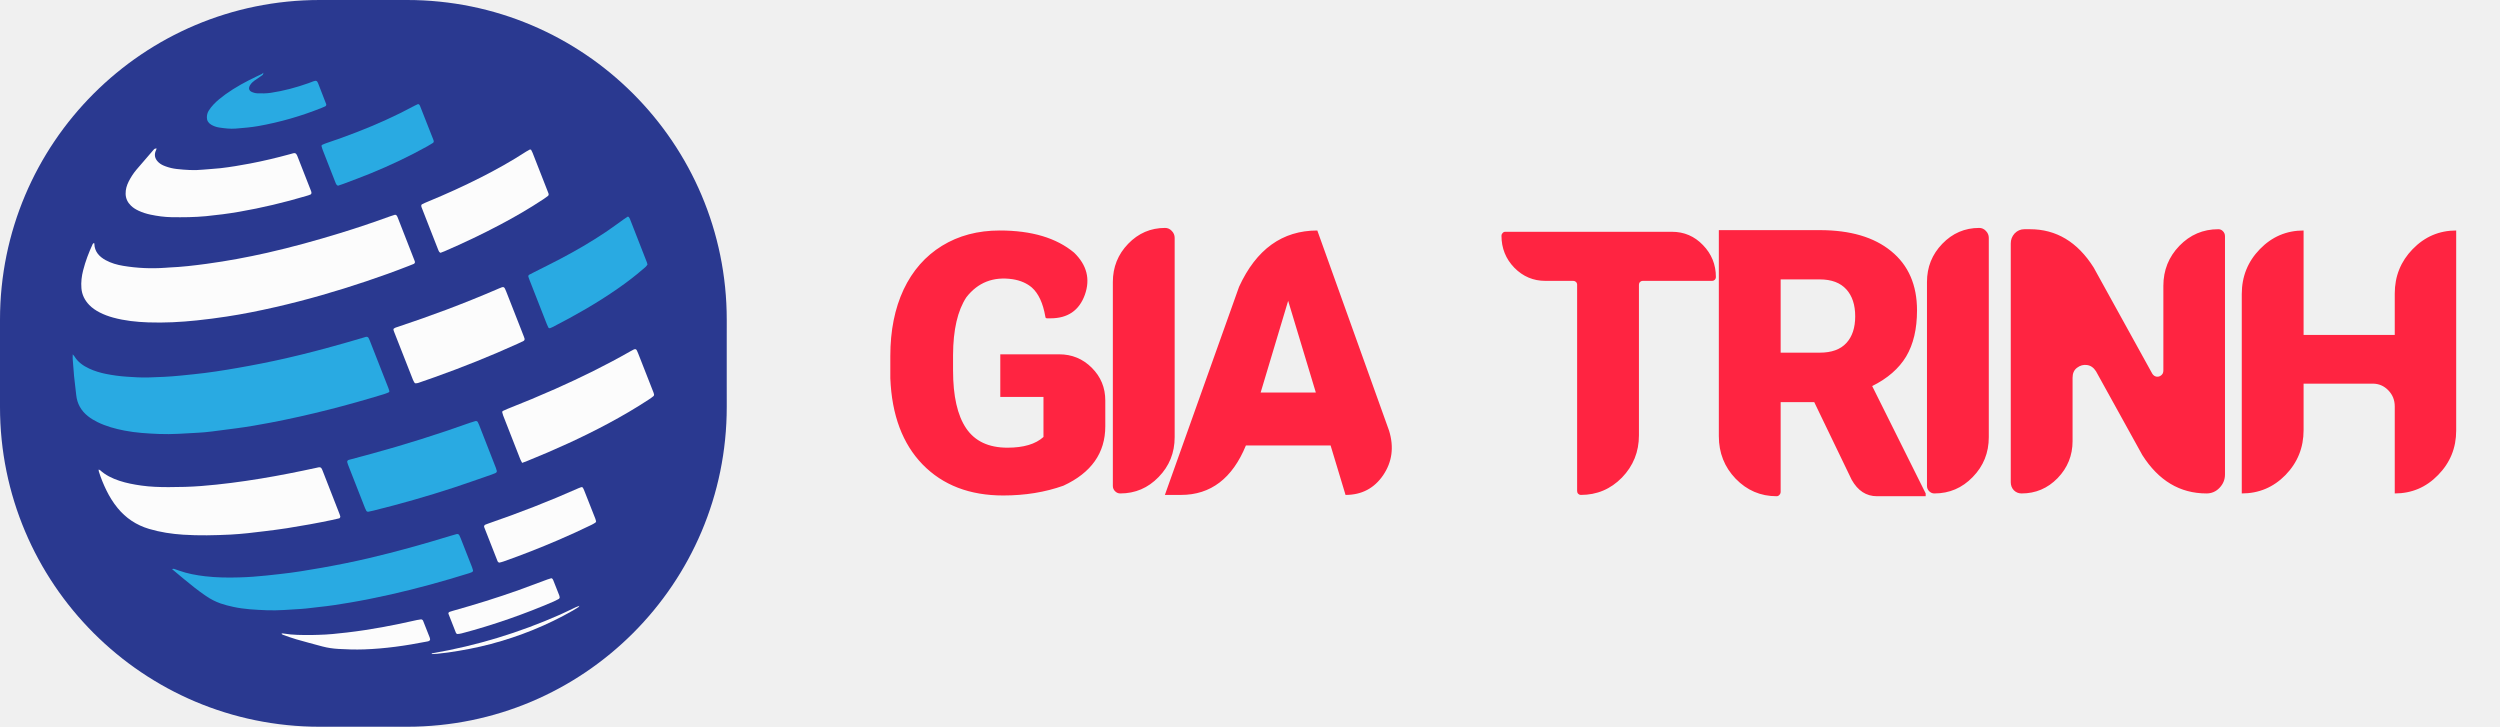
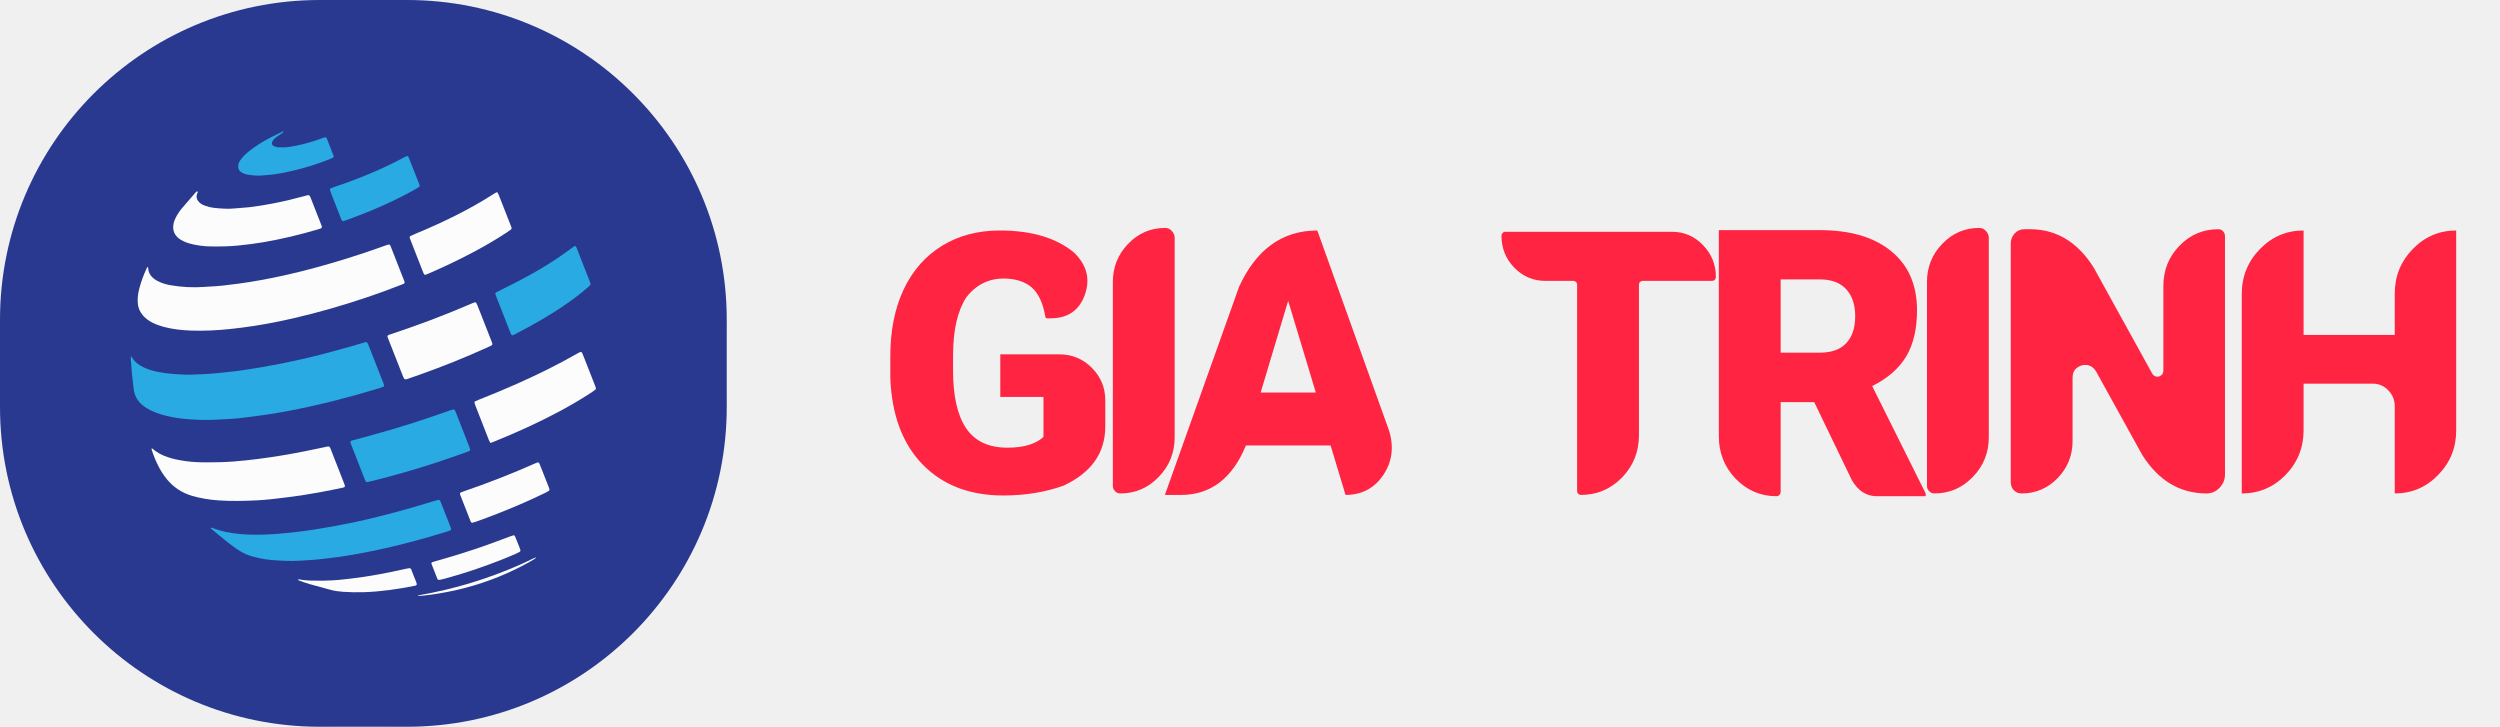
<svg xmlns="http://www.w3.org/2000/svg" width="172" height="50" viewBox="0 0 172 50" fill="none">
  <rect width="50" height="50" rx="24" fill="white" />
  <path d="M28 0H22C9.85 0 0 9.85 0 22V28C0 40.15 9.85 50 22 50H28C40.15 50 50 40.15 50 28V22C50 9.85 40.15 0 28 0Z" fill="#2A3990" />
-   <path d="M6.474 16.714C6.484 16.743 6.491 16.756 6.491 16.77C6.504 17.293 6.805 17.645 7.27 17.899C7.644 18.104 8.055 18.22 8.477 18.29C9.431 18.449 10.392 18.492 11.359 18.424C11.45 18.417 11.542 18.407 11.634 18.404C12.506 18.369 13.371 18.265 14.235 18.148C15.629 17.959 17.008 17.702 18.377 17.393C20.072 17.009 21.742 16.546 23.399 16.038C24.562 15.681 25.713 15.293 26.852 14.879C26.952 14.844 27.054 14.811 27.155 14.781C27.211 14.765 27.276 14.797 27.305 14.85C27.318 14.876 27.336 14.899 27.347 14.926C27.739 15.928 28.13 16.93 28.521 17.933C28.532 17.959 28.538 17.987 28.547 18.014C28.56 18.058 28.521 18.134 28.47 18.155C28.358 18.202 28.245 18.247 28.133 18.29C27.16 18.672 26.176 19.025 25.182 19.358C23.138 20.044 21.064 20.645 18.954 21.127C17.839 21.382 16.719 21.609 15.586 21.78C14.907 21.883 14.225 21.973 13.541 22.044C12.429 22.16 11.315 22.22 10.195 22.18C9.384 22.151 8.578 22.066 7.794 21.852C7.47 21.764 7.157 21.65 6.861 21.498C6.591 21.36 6.344 21.193 6.137 20.979C5.822 20.65 5.636 20.27 5.601 19.827C5.568 19.412 5.616 19.004 5.72 18.6C5.879 17.976 6.107 17.374 6.381 16.785C6.395 16.755 6.44 16.739 6.476 16.712L6.474 16.714Z" fill="#FCFCFC" />
-   <path d="M5 24.375C5.066 24.452 5.1 24.481 5.121 24.517C5.355 24.906 5.716 25.162 6.134 25.357C6.505 25.53 6.898 25.648 7.304 25.728C7.768 25.821 8.236 25.884 8.711 25.916C9.201 25.948 9.689 25.983 10.18 25.97C10.93 25.951 11.68 25.916 12.426 25.841C12.731 25.811 13.034 25.779 13.339 25.747C14.344 25.646 15.339 25.488 16.332 25.316C17.446 25.123 18.553 24.904 19.654 24.654C21.081 24.329 22.492 23.951 23.898 23.55C24.322 23.43 24.743 23.302 25.167 23.179C25.25 23.155 25.323 23.186 25.358 23.255C25.383 23.306 25.412 23.358 25.432 23.411C25.863 24.506 26.292 25.601 26.721 26.697C26.747 26.764 26.77 26.832 26.787 26.901C26.797 26.947 26.766 26.986 26.724 27.004C26.613 27.049 26.5 27.093 26.384 27.128C25.148 27.504 23.904 27.858 22.648 28.176C21.305 28.518 19.952 28.823 18.588 29.082C17.824 29.227 17.057 29.363 16.283 29.464C15.707 29.538 15.133 29.617 14.556 29.688C14.252 29.725 13.947 29.756 13.641 29.771C12.739 29.817 11.838 29.897 10.933 29.857C10.138 29.823 9.343 29.778 8.561 29.624C7.914 29.498 7.286 29.327 6.699 29.036C6.469 28.921 6.25 28.792 6.051 28.633C5.575 28.254 5.31 27.774 5.246 27.195C5.198 26.757 5.145 26.318 5.096 25.88C5.086 25.795 5.083 25.709 5.076 25.625C5.052 25.327 5.025 25.03 5.004 24.731C4.996 24.632 5.004 24.532 5.004 24.375H5Z" fill="#29AAE2" />
-   <path d="M6.782 32.306C6.824 32.322 6.859 32.325 6.878 32.342C7.256 32.69 7.715 32.911 8.209 33.076C8.701 33.24 9.211 33.334 9.725 33.407C10.348 33.496 10.976 33.514 11.603 33.514C12.353 33.514 13.102 33.496 13.852 33.437C15.226 33.329 16.587 33.149 17.944 32.926C19.24 32.713 20.526 32.455 21.808 32.177C21.867 32.163 21.928 32.145 21.988 32.147C22.029 32.148 22.083 32.17 22.104 32.2C22.146 32.258 22.174 32.327 22.199 32.393C22.585 33.382 22.972 34.37 23.357 35.359C23.377 35.413 23.394 35.467 23.41 35.522C23.424 35.572 23.383 35.651 23.335 35.662C23.172 35.701 23.009 35.739 22.846 35.774C21.816 35.992 20.78 36.176 19.739 36.341C19.227 36.422 18.71 36.483 18.195 36.548C17.816 36.596 17.437 36.644 17.056 36.682C16.66 36.721 16.265 36.759 15.867 36.779C14.782 36.832 13.693 36.858 12.607 36.787C11.813 36.735 11.028 36.617 10.265 36.391C9.373 36.127 8.659 35.642 8.095 34.956C7.786 34.58 7.536 34.174 7.326 33.746C7.116 33.319 6.937 32.881 6.798 32.429C6.787 32.392 6.791 32.352 6.786 32.306H6.782Z" fill="#FCFCFC" />
-   <path d="M11.823 39.159C11.88 39.131 11.94 39.125 12 39.145C12.101 39.178 12.2 39.216 12.3 39.252C12.889 39.465 13.503 39.576 14.128 39.649C14.906 39.739 15.687 39.748 16.468 39.725C17.096 39.708 17.722 39.662 18.346 39.595C18.635 39.564 18.923 39.53 19.212 39.5C20.201 39.395 21.181 39.233 22.158 39.059C23.24 38.866 24.317 38.651 25.385 38.4C27.27 37.956 29.132 37.438 30.978 36.87C31.123 36.825 31.269 36.784 31.416 36.745C31.495 36.724 31.57 36.762 31.603 36.831C31.634 36.895 31.665 36.961 31.692 37.027C31.954 37.695 32.217 38.362 32.479 39.031C32.505 39.098 32.523 39.167 32.542 39.236C32.557 39.288 32.518 39.345 32.457 39.369C32.401 39.391 32.346 39.416 32.287 39.434C30.501 39.991 28.698 40.49 26.867 40.903C25.93 41.113 24.988 41.304 24.039 41.464C23.347 41.581 22.652 41.692 21.951 41.762C21.541 41.803 21.132 41.869 20.72 41.894C19.926 41.94 19.131 42.018 18.334 41.984C17.57 41.952 16.804 41.918 16.054 41.754C15.755 41.69 15.461 41.616 15.173 41.516C14.812 41.389 14.482 41.216 14.17 41.004C13.639 40.641 13.14 40.242 12.649 39.834C12.375 39.606 12.103 39.377 11.829 39.148L11.822 39.159H11.823Z" fill="#29AAE2" />
-   <path d="M10.781 10.211C10.75 10.291 10.712 10.37 10.688 10.451C10.6 10.741 10.7 10.981 10.925 11.185C11.06 11.307 11.224 11.384 11.396 11.446C11.638 11.535 11.892 11.596 12.15 11.625C12.759 11.693 13.367 11.736 13.981 11.671C14.376 11.63 14.773 11.618 15.169 11.572C15.853 11.492 16.529 11.379 17.203 11.251C18.117 11.077 19.019 10.861 19.915 10.617C20.002 10.592 20.09 10.567 20.178 10.544C20.303 10.513 20.37 10.549 20.427 10.67C20.439 10.696 20.452 10.722 20.463 10.748C20.771 11.535 21.081 12.322 21.388 13.11C21.408 13.164 21.43 13.221 21.43 13.275C21.43 13.311 21.402 13.366 21.37 13.38C21.274 13.423 21.171 13.453 21.069 13.483C19.553 13.933 18.014 14.3 16.449 14.571C15.698 14.701 14.941 14.797 14.18 14.872C13.386 14.948 12.593 14.954 11.797 14.942C11.306 14.934 10.823 14.866 10.345 14.765C10.06 14.704 9.785 14.616 9.526 14.494C9.334 14.403 9.155 14.293 9.007 14.147C8.778 13.922 8.652 13.658 8.643 13.342C8.635 13.035 8.719 12.752 8.858 12.478C9.002 12.195 9.176 11.927 9.383 11.679C9.77 11.22 10.165 10.767 10.558 10.314C10.587 10.281 10.619 10.246 10.659 10.229C10.696 10.213 10.745 10.222 10.789 10.221L10.784 10.212L10.781 10.211Z" fill="#FCFCFC" />
-   <path d="M35.922 31.844C35.868 31.737 35.822 31.663 35.791 31.585C35.398 30.584 35.005 29.582 34.615 28.58C34.589 28.513 34.573 28.444 34.556 28.375C34.546 28.328 34.568 28.287 34.61 28.267C34.718 28.214 34.829 28.165 34.94 28.121C36.039 27.689 37.129 27.235 38.205 26.757C39.974 25.971 41.704 25.121 43.375 24.167C43.756 23.95 43.764 23.951 43.91 24.326C44.245 25.181 44.581 26.035 44.916 26.89C44.947 26.97 44.981 27.05 44.999 27.133C45.006 27.169 44.991 27.226 44.964 27.249C44.862 27.334 44.753 27.413 44.64 27.486C43.74 28.078 42.806 28.622 41.851 29.134C40.046 30.1 38.176 30.946 36.266 31.718C36.169 31.757 36.069 31.791 35.923 31.846L35.922 31.844Z" fill="#FCFCFC" />
-   <path d="M25.314 35.212C25.268 35.191 25.228 35.185 25.216 35.165C25.178 35.104 25.146 35.039 25.12 34.972C24.727 33.971 24.333 32.969 23.942 31.967C23.922 31.914 23.907 31.858 23.892 31.803C23.871 31.731 23.915 31.662 23.996 31.64C24.525 31.497 25.054 31.355 25.584 31.212C27.861 30.591 30.106 29.881 32.321 29.091C32.449 29.046 32.58 29.008 32.711 28.969C32.761 28.953 32.849 28.99 32.869 29.031C32.9 29.096 32.934 29.161 32.959 29.227C33.346 30.216 33.733 31.205 34.118 32.195C34.144 32.262 34.162 32.331 34.18 32.399C34.194 32.447 34.154 32.517 34.101 32.539C34.018 32.575 33.936 32.612 33.849 32.642C32.974 32.944 32.103 33.256 31.223 33.545C29.404 34.142 27.561 34.667 25.698 35.129C25.566 35.161 25.431 35.187 25.314 35.212Z" fill="#29AAE2" />
-   <path d="M27.067 22.635C27.165 22.539 27.286 22.516 27.4 22.478C28.508 22.108 29.609 21.721 30.701 21.311C31.863 20.874 33.014 20.41 34.153 19.921C34.208 19.898 34.263 19.872 34.318 19.849C34.67 19.699 34.683 19.688 34.828 20.059C35.156 20.901 35.488 21.741 35.818 22.582C35.897 22.782 35.975 22.982 36.052 23.183C36.067 23.223 36.079 23.264 36.091 23.304C36.105 23.351 36.073 23.431 36.028 23.453C35.892 23.519 35.757 23.585 35.62 23.647C33.749 24.497 31.84 25.26 29.897 25.953C29.526 26.085 29.153 26.215 28.781 26.343C28.724 26.362 28.662 26.369 28.602 26.373C28.576 26.374 28.535 26.359 28.524 26.34C28.478 26.267 28.436 26.192 28.405 26.113C28.13 25.42 27.859 24.725 27.587 24.032C27.441 23.659 27.289 23.286 27.147 22.912C27.112 22.82 27.066 22.728 27.069 22.633L27.067 22.635Z" fill="#FCFCFC" />
-   <path d="M44.546 18.195C44.47 18.343 44.343 18.426 44.231 18.523C43.683 18.999 43.101 19.439 42.501 19.857C41.078 20.849 39.564 21.709 38.009 22.508C37.956 22.536 37.899 22.556 37.842 22.578C37.808 22.593 37.742 22.567 37.726 22.533C37.69 22.455 37.652 22.377 37.62 22.297C37.222 21.283 36.824 20.269 36.427 19.253C36.4 19.186 36.377 19.118 36.355 19.05C36.335 18.994 36.357 18.93 36.409 18.902C36.515 18.845 36.622 18.791 36.73 18.736C37.335 18.43 37.943 18.13 38.542 17.815C39.622 17.248 40.673 16.638 41.678 15.963C42.099 15.68 42.506 15.376 42.92 15.083C43.005 15.023 43.09 14.963 43.179 14.908C43.195 14.899 43.243 14.913 43.256 14.929C43.292 14.975 43.325 15.024 43.345 15.078C43.732 16.065 44.118 17.054 44.503 18.043C44.523 18.095 44.534 18.151 44.547 18.193L44.546 18.195Z" fill="#29AAE2" />
-   <path d="M30.306 17.394C30.215 17.347 30.186 17.282 30.16 17.215C29.962 16.707 29.762 16.2 29.563 15.692C29.385 15.238 29.207 14.783 29.031 14.329C29.011 14.275 28.984 14.222 28.981 14.166C28.978 14.129 29.001 14.072 29.031 14.057C29.164 13.988 29.303 13.927 29.443 13.87C30.675 13.362 31.884 12.814 33.067 12.215C34.144 11.67 35.192 11.084 36.198 10.431C36.272 10.382 36.351 10.337 36.432 10.296C36.455 10.285 36.49 10.293 36.532 10.293C36.568 10.366 36.614 10.441 36.645 10.52C37.002 11.428 37.357 12.337 37.712 13.245C37.723 13.272 37.733 13.299 37.741 13.325C37.756 13.384 37.747 13.444 37.697 13.482C37.592 13.563 37.481 13.641 37.37 13.716C36.422 14.344 35.435 14.915 34.423 15.451C33.173 16.114 31.892 16.721 30.586 17.286C30.491 17.327 30.392 17.361 30.308 17.393L30.306 17.394Z" fill="#FCFCFC" />
-   <path d="M23.254 12.777C23.158 12.738 23.125 12.674 23.099 12.608C23.014 12.395 22.931 12.181 22.848 11.968C22.635 11.421 22.419 10.874 22.206 10.327C22.17 10.235 22.143 10.139 22.119 10.042C22.114 10.021 22.136 9.98 22.156 9.97C22.251 9.926 22.347 9.883 22.446 9.85C23.151 9.614 23.849 9.363 24.54 9.094C25.896 8.568 27.218 7.978 28.488 7.291C28.567 7.248 28.65 7.21 28.731 7.173C28.771 7.154 28.828 7.173 28.85 7.206C28.864 7.231 28.886 7.253 28.895 7.28C29.205 8.067 29.515 8.852 29.824 9.639C29.829 9.653 29.831 9.667 29.835 9.681C29.852 9.739 29.835 9.803 29.785 9.834C29.657 9.914 29.532 9.993 29.401 10.065C28.14 10.766 26.832 11.385 25.487 11.934C24.871 12.186 24.245 12.415 23.623 12.651C23.497 12.699 23.367 12.739 23.253 12.777H23.254Z" fill="#29AAE2" />
-   <path d="M41.012 35.873C40.992 35.908 40.986 35.942 40.965 35.956C40.877 36.011 40.787 36.066 40.692 36.112C39.932 36.48 39.164 36.832 38.385 37.166C37.161 37.691 35.922 38.178 34.662 38.623C34.562 38.659 34.459 38.685 34.356 38.709C34.334 38.713 34.301 38.69 34.279 38.672C34.258 38.653 34.238 38.629 34.229 38.603C33.924 37.828 33.62 37.053 33.317 36.279C33.312 36.265 33.311 36.251 33.306 36.238C33.293 36.194 33.335 36.118 33.387 36.098C33.457 36.07 33.528 36.042 33.599 36.018C35.711 35.291 37.785 34.485 39.816 33.582C39.872 33.558 39.929 33.538 39.986 33.518C40.023 33.504 40.089 33.527 40.106 33.559C40.132 33.61 40.16 33.66 40.181 33.714C40.44 34.367 40.698 35.021 40.955 35.676C40.982 35.742 40.995 35.813 41.012 35.873Z" fill="#FCFCFC" />
-   <path d="M18.116 5.001C18.115 5.074 18.102 5.138 18.03 5.186C17.856 5.301 17.683 5.418 17.514 5.54C17.393 5.626 17.286 5.73 17.208 5.854C17.178 5.902 17.157 5.956 17.141 6.011C17.108 6.12 17.172 6.251 17.277 6.303C17.414 6.371 17.558 6.416 17.714 6.421C18.02 6.432 18.324 6.431 18.628 6.386C19.522 6.253 20.386 6.019 21.23 5.719C21.344 5.679 21.455 5.631 21.569 5.591C21.744 5.529 21.818 5.556 21.884 5.725C22.073 6.204 22.257 6.685 22.443 7.166C22.461 7.214 22.427 7.293 22.383 7.313C22.3 7.351 22.218 7.388 22.134 7.421C20.727 7.985 19.272 8.406 17.765 8.674C17.253 8.764 16.735 8.804 16.218 8.847C15.834 8.878 15.455 8.83 15.077 8.773C14.88 8.743 14.693 8.676 14.525 8.575C14.332 8.458 14.23 8.294 14.233 8.075C14.236 7.916 14.267 7.766 14.352 7.626C14.451 7.465 14.568 7.316 14.7 7.178C14.945 6.922 15.222 6.7 15.512 6.49C16.192 6.001 16.932 5.603 17.695 5.24C17.804 5.188 17.916 5.142 18.021 5.087C18.059 5.068 18.084 5.029 18.116 5V5.001Z" fill="#29AAE2" />
-   <path d="M38.507 41.114C38.485 41.154 38.478 41.19 38.456 41.201C38.338 41.265 38.219 41.328 38.095 41.383C37.097 41.814 36.082 42.208 35.053 42.567C33.965 42.946 32.864 43.287 31.746 43.58C31.659 43.602 31.568 43.612 31.478 43.621C31.453 43.623 31.424 43.6 31.4 43.584C31.388 43.578 31.377 43.564 31.373 43.552C31.2 43.113 31.027 42.673 30.855 42.232C30.835 42.179 30.87 42.117 30.931 42.096C31.002 42.072 31.074 42.047 31.147 42.027C32.683 41.595 34.205 41.128 35.703 40.592C36.358 40.356 37.008 40.109 37.661 39.867C37.746 39.836 37.831 39.807 37.92 39.785C37.943 39.779 37.983 39.796 37.999 39.815C38.028 39.846 38.051 39.885 38.066 39.924C38.205 40.269 38.343 40.616 38.477 40.963C38.497 41.015 38.5 41.072 38.508 41.114H38.507Z" fill="#FCFCFC" />
-   <path d="M19.363 43.609C19.42 43.562 19.48 43.581 19.533 43.59C20.153 43.696 20.78 43.689 21.407 43.69C21.575 43.69 21.743 43.68 21.911 43.677C22.57 43.663 23.221 43.592 23.874 43.516C25.498 43.327 27.098 43.02 28.686 42.658C28.775 42.638 28.866 42.627 28.957 42.614C29.01 42.606 29.08 42.648 29.103 42.696C29.109 42.709 29.115 42.722 29.119 42.735C29.267 43.108 29.416 43.481 29.561 43.854C29.577 43.893 29.58 43.937 29.59 43.979C29.601 44.025 29.55 44.093 29.495 44.108C29.466 44.116 29.436 44.125 29.407 44.132C28.674 44.273 27.94 44.404 27.197 44.498C26.485 44.59 25.771 44.653 25.052 44.678C24.454 44.698 23.859 44.683 23.264 44.645C22.898 44.622 22.535 44.571 22.181 44.476C21.58 44.315 20.976 44.155 20.379 43.983C20.073 43.895 19.775 43.783 19.475 43.678C19.434 43.663 19.402 43.633 19.362 43.608L19.363 43.609Z" fill="#FCFCFC" />
-   <path d="M39.865 41.667C39.844 41.702 39.831 41.747 39.798 41.77C39.675 41.852 39.546 41.931 39.416 42.005C37.647 43.017 35.759 43.78 33.762 44.309C32.804 44.562 31.831 44.747 30.848 44.889C30.592 44.926 30.332 44.954 30.075 44.981C29.953 44.993 29.831 44.993 29.7 45C29.7 44.939 29.746 44.946 29.776 44.941C32.815 44.416 35.727 43.526 38.518 42.293C38.877 42.135 39.226 41.956 39.581 41.791C39.676 41.746 39.776 41.714 39.876 41.677L39.865 41.668V41.667Z" fill="#FCFCFC" />
+   <path d="M10.18 18.371C10.187 18.395 10.193 18.405 10.193 18.416C10.203 18.834 10.444 19.116 10.816 19.319C11.115 19.483 11.444 19.576 11.781 19.632C12.545 19.759 13.313 19.794 14.087 19.739C14.16 19.734 14.234 19.726 14.307 19.723C15.005 19.696 15.697 19.612 16.388 19.518C17.503 19.367 18.606 19.161 19.701 18.914C21.058 18.608 22.394 18.237 23.719 17.83C24.649 17.545 25.57 17.234 26.482 16.904C26.562 16.875 26.643 16.849 26.724 16.825C26.769 16.812 26.821 16.838 26.844 16.88C26.854 16.901 26.869 16.92 26.877 16.941C27.191 17.743 27.504 18.544 27.817 19.346C27.826 19.367 27.831 19.39 27.837 19.411C27.848 19.447 27.817 19.507 27.776 19.524C27.687 19.562 27.596 19.598 27.506 19.632C26.728 19.937 25.941 20.22 25.146 20.487C23.51 21.035 21.852 21.516 20.163 21.902C19.271 22.106 18.375 22.287 17.469 22.424C16.925 22.506 16.38 22.579 15.833 22.636C14.943 22.728 14.052 22.776 13.156 22.744C12.507 22.721 11.862 22.653 11.235 22.481C10.976 22.411 10.726 22.32 10.489 22.199C10.273 22.088 10.075 21.954 9.91 21.783C9.657 21.52 9.508 21.216 9.481 20.862C9.455 20.529 9.493 20.203 9.576 19.88C9.703 19.381 9.886 18.899 10.105 18.428C10.116 18.404 10.152 18.391 10.18 18.37L10.18 18.371Z" fill="#FCFCFC" />
+   <path d="M9 24.5C9.053 24.562 9.08 24.585 9.097 24.613C9.284 24.925 9.573 25.13 9.907 25.286C10.204 25.424 10.518 25.519 10.843 25.583C11.214 25.657 11.589 25.708 11.969 25.733C12.361 25.759 12.751 25.786 13.144 25.776C13.744 25.761 14.344 25.733 14.941 25.673C15.184 25.649 15.427 25.623 15.671 25.598C16.476 25.517 17.271 25.39 18.066 25.253C18.957 25.099 19.843 24.923 20.723 24.723C21.865 24.464 22.994 24.16 24.118 23.84C24.458 23.744 24.795 23.642 25.134 23.543C25.2 23.524 25.258 23.549 25.286 23.604C25.306 23.645 25.329 23.686 25.346 23.729C25.69 24.605 26.034 25.481 26.377 26.358C26.398 26.411 26.416 26.466 26.429 26.521C26.438 26.558 26.413 26.589 26.38 26.603C26.29 26.64 26.2 26.674 26.107 26.703C25.118 27.003 24.123 27.286 23.119 27.541C22.044 27.815 20.962 28.058 19.871 28.266C19.259 28.382 18.646 28.491 18.027 28.571C17.566 28.631 17.106 28.694 16.644 28.75C16.402 28.78 16.158 28.805 15.913 28.817C15.191 28.854 14.47 28.918 13.747 28.886C13.11 28.858 12.475 28.823 11.849 28.699C11.332 28.599 10.829 28.461 10.359 28.229C10.175 28.137 10 28.033 9.841 27.907C9.46 27.604 9.248 27.219 9.197 26.756C9.158 26.406 9.116 26.055 9.077 25.704C9.069 25.636 9.066 25.568 9.06 25.5C9.041 25.262 9.02 25.024 9.003 24.785C8.997 24.705 9.003 24.626 9.003 24.5H9Z" fill="#29AAE2" />
+   <path d="M10.426 30.845C10.459 30.857 10.487 30.86 10.503 30.873C10.805 31.152 11.172 31.329 11.567 31.461C11.961 31.592 12.369 31.667 12.78 31.726C13.278 31.797 13.78 31.811 14.283 31.811C14.883 31.811 15.481 31.797 16.081 31.75C17.18 31.663 18.27 31.519 19.355 31.341C20.392 31.17 21.421 30.964 22.446 30.741C22.493 30.731 22.542 30.716 22.59 30.717C22.623 30.718 22.666 30.736 22.683 30.76C22.717 30.806 22.739 30.862 22.759 30.914C23.068 31.705 23.377 32.496 23.686 33.287C23.702 33.33 23.715 33.374 23.728 33.417C23.739 33.458 23.707 33.521 23.668 33.53C23.538 33.561 23.407 33.591 23.277 33.619C22.453 33.794 21.624 33.941 20.791 34.073C20.382 34.138 19.968 34.186 19.556 34.239C19.253 34.277 18.95 34.316 18.645 34.346C18.328 34.377 18.012 34.407 17.694 34.423C16.825 34.465 15.955 34.487 15.086 34.43C14.45 34.388 13.823 34.293 13.212 34.113C12.498 33.902 11.927 33.514 11.476 32.965C11.229 32.664 11.029 32.339 10.861 31.997C10.693 31.655 10.55 31.305 10.438 30.943C10.43 30.913 10.432 30.881 10.429 30.845H10.426Z" fill="#FCFCFC" />
+   <path d="M14.459 36.327C14.504 36.305 14.552 36.3 14.6 36.316C14.681 36.343 14.76 36.373 14.84 36.401C15.311 36.572 15.803 36.661 16.303 36.719C16.925 36.791 17.55 36.798 18.175 36.78C18.677 36.766 19.178 36.73 19.677 36.676C19.908 36.651 20.139 36.624 20.37 36.6C21.161 36.516 21.945 36.386 22.726 36.247C23.592 36.093 24.454 35.921 25.308 35.72C26.816 35.365 28.306 34.951 29.782 34.496C29.898 34.46 30.016 34.427 30.133 34.396C30.196 34.379 30.257 34.409 30.282 34.465C30.307 34.516 30.332 34.569 30.354 34.621C30.564 35.156 30.774 35.69 30.983 36.225C31.004 36.278 31.019 36.334 31.034 36.389C31.046 36.43 31.015 36.476 30.966 36.495C30.921 36.513 30.877 36.532 30.83 36.547C29.401 36.993 27.959 37.392 26.494 37.722C25.744 37.891 24.991 38.043 24.231 38.172C23.678 38.265 23.122 38.353 22.561 38.41C22.233 38.443 21.906 38.495 21.576 38.515C20.941 38.552 20.305 38.615 19.667 38.587C19.056 38.561 18.443 38.535 17.843 38.403C17.605 38.352 17.369 38.293 17.139 38.213C16.85 38.111 16.586 37.973 16.337 37.803C15.911 37.513 15.512 37.193 15.119 36.867C14.9 36.685 14.683 36.501 14.464 36.319L14.458 36.327H14.459Z" fill="#29AAE2" />
+   <path d="M13.625 13.169C13.6 13.233 13.569 13.296 13.55 13.361C13.48 13.592 13.56 13.785 13.74 13.948C13.848 14.046 13.979 14.107 14.117 14.157C14.31 14.228 14.514 14.277 14.72 14.3C15.207 14.354 15.694 14.389 16.185 14.337C16.501 14.304 16.819 14.294 17.135 14.258C17.682 14.194 18.223 14.104 18.762 14.001C19.494 13.862 20.215 13.689 20.932 13.493C21.002 13.474 21.072 13.453 21.143 13.436C21.243 13.411 21.296 13.439 21.341 13.536C21.351 13.557 21.362 13.577 21.37 13.599C21.617 14.228 21.865 14.858 22.11 15.488C22.127 15.531 22.144 15.577 22.144 15.62C22.144 15.649 22.122 15.693 22.096 15.704C22.019 15.738 21.937 15.762 21.855 15.786C20.643 16.146 19.411 16.44 18.16 16.657C17.559 16.761 16.953 16.838 16.344 16.897C15.709 16.959 15.074 16.963 14.438 16.953C14.044 16.947 13.659 16.893 13.276 16.812C13.048 16.764 12.828 16.693 12.621 16.595C12.467 16.523 12.324 16.434 12.205 16.318C12.022 16.137 11.921 15.926 11.915 15.674C11.908 15.428 11.975 15.201 12.086 14.983C12.201 14.756 12.341 14.541 12.507 14.343C12.816 13.976 13.132 13.614 13.447 13.251C13.47 13.225 13.495 13.197 13.527 13.183C13.557 13.171 13.596 13.178 13.631 13.177L13.627 13.17L13.625 13.169Z" fill="#FCFCFC" />
+   <path d="M33.737 30.475C33.694 30.389 33.657 30.33 33.632 30.268C33.318 29.467 33.004 28.666 32.692 27.864C32.671 27.81 32.658 27.755 32.645 27.7C32.636 27.662 32.654 27.629 32.688 27.613C32.774 27.571 32.863 27.532 32.952 27.497C33.831 27.151 34.703 26.788 35.564 26.406C36.978 25.777 38.363 25.097 39.7 24.334C40.004 24.16 40.011 24.16 40.128 24.461C40.396 25.145 40.664 25.828 40.932 26.512C40.957 26.576 40.984 26.64 40.998 26.706C41.004 26.735 40.993 26.78 40.971 26.799C40.889 26.867 40.802 26.93 40.712 26.989C39.992 27.463 39.245 27.898 38.481 28.307C37.036 29.08 35.541 29.757 34.013 30.374C33.935 30.405 33.855 30.433 33.738 30.477L33.737 30.475Z" fill="#FCFCFC" />
+   <path d="M25.251 33.17C25.214 33.153 25.183 33.148 25.173 33.132C25.142 33.083 25.116 33.032 25.096 32.978C24.782 32.177 24.467 31.375 24.154 30.574C24.137 30.531 24.126 30.486 24.113 30.443C24.097 30.385 24.132 30.329 24.197 30.312C24.62 30.198 25.044 30.084 25.467 29.969C27.289 29.473 29.085 28.904 30.857 28.273C30.959 28.237 31.064 28.206 31.169 28.175C31.209 28.163 31.279 28.192 31.295 28.225C31.32 28.277 31.347 28.328 31.367 28.382C31.677 29.173 31.986 29.964 32.294 30.756C32.316 30.809 32.33 30.864 32.344 30.919C32.355 30.957 32.323 31.014 32.281 31.031C32.215 31.06 32.148 31.089 32.079 31.113C31.38 31.355 30.683 31.605 29.978 31.836C28.523 32.314 27.049 32.734 25.558 33.103C25.452 33.129 25.345 33.149 25.251 33.17Z" fill="#29AAE2" />
+   <path d="M26.654 23.108C26.732 23.032 26.829 23.013 26.92 22.983C27.807 22.686 28.687 22.377 29.561 22.049C30.491 21.699 31.411 21.328 32.322 20.937C32.367 20.918 32.411 20.898 32.455 20.879C32.736 20.759 32.747 20.75 32.863 21.047C33.125 21.721 33.391 22.393 33.655 23.065C33.718 23.226 33.78 23.386 33.842 23.546C33.854 23.578 33.864 23.611 33.873 23.643C33.884 23.681 33.859 23.745 33.823 23.763C33.714 23.815 33.606 23.868 33.496 23.918C32 24.597 30.473 25.208 28.918 25.762C28.621 25.868 28.323 25.972 28.025 26.074C27.98 26.089 27.93 26.096 27.882 26.098C27.861 26.099 27.828 26.087 27.82 26.072C27.783 26.014 27.75 25.954 27.725 25.89C27.505 25.336 27.288 24.78 27.07 24.226C26.953 23.927 26.832 23.629 26.718 23.329C26.69 23.256 26.653 23.182 26.655 23.106L26.654 23.108Z" fill="#FCFCFC" />
+   <path d="M40.637 19.556C40.576 19.674 40.474 19.741 40.385 19.819C39.947 20.199 39.481 20.552 39.001 20.886C37.863 21.68 36.651 22.367 35.407 23.006C35.365 23.029 35.319 23.045 35.274 23.063C35.246 23.074 35.193 23.054 35.181 23.026C35.152 22.964 35.121 22.901 35.096 22.838C34.778 22.026 34.459 21.215 34.141 20.403C34.12 20.349 34.102 20.295 34.084 20.24C34.068 20.195 34.086 20.144 34.127 20.122C34.212 20.076 34.298 20.032 34.384 19.989C34.868 19.744 35.355 19.504 35.834 19.252C36.697 18.798 37.538 18.311 38.343 17.77C38.679 17.544 39.005 17.301 39.336 17.067C39.404 17.018 39.472 16.97 39.543 16.927C39.556 16.919 39.594 16.93 39.605 16.944C39.634 16.98 39.66 17.019 39.676 17.062C39.986 17.852 40.294 18.643 40.602 19.434C40.618 19.476 40.627 19.521 40.638 19.555L40.637 19.556Z" fill="#29AAE2" />
+   <path d="M29.245 18.915C29.172 18.878 29.149 18.826 29.128 18.772C28.97 18.366 28.81 17.96 28.65 17.554C28.508 17.191 28.366 16.827 28.225 16.463C28.209 16.42 28.188 16.377 28.185 16.333C28.183 16.303 28.201 16.258 28.225 16.245C28.332 16.19 28.443 16.142 28.554 16.096C29.54 15.69 30.508 15.251 31.454 14.772C32.315 14.336 33.154 13.867 33.958 13.345C34.018 13.305 34.081 13.27 34.145 13.237C34.164 13.228 34.193 13.235 34.226 13.235C34.255 13.293 34.291 13.353 34.316 13.416C34.602 14.143 34.886 14.869 35.17 15.596C35.178 15.618 35.187 15.639 35.193 15.66C35.205 15.708 35.198 15.755 35.158 15.785C35.074 15.85 34.985 15.913 34.896 15.973C34.138 16.476 33.348 16.932 32.539 17.361C31.538 17.892 30.513 18.377 29.469 18.829C29.393 18.862 29.314 18.889 29.246 18.914L29.245 18.915Z" fill="#FCFCFC" />
+   <path d="M23.603 15.222C23.526 15.191 23.5 15.139 23.479 15.086C23.411 14.916 23.345 14.745 23.279 14.574C23.108 14.136 22.935 13.7 22.765 13.262C22.736 13.188 22.714 13.111 22.695 13.033C22.691 13.017 22.708 12.984 22.725 12.976C22.8 12.941 22.877 12.907 22.957 12.88C23.52 12.691 24.079 12.49 24.632 12.275C25.717 11.854 26.774 11.383 27.79 10.833C27.853 10.799 27.919 10.768 27.985 10.738C28.016 10.723 28.062 10.738 28.08 10.765C28.091 10.784 28.109 10.802 28.116 10.824C28.364 11.453 28.611 12.082 28.859 12.711C28.863 12.722 28.865 12.734 28.868 12.745C28.881 12.791 28.868 12.843 28.828 12.867C28.726 12.931 28.625 12.994 28.52 13.052C27.512 13.613 26.465 14.108 25.389 14.548C24.897 14.749 24.396 14.932 23.899 15.121C23.798 15.159 23.693 15.191 23.602 15.222H23.603Z" fill="#29AAE2" />
+   <path d="M37.809 33.698C37.794 33.726 37.789 33.754 37.771 33.764C37.701 33.809 37.629 33.853 37.553 33.889C36.945 34.184 36.331 34.465 35.708 34.733C34.729 35.153 33.737 35.543 32.729 35.898C32.65 35.927 32.567 35.948 32.484 35.967C32.467 35.971 32.44 35.952 32.423 35.938C32.406 35.922 32.39 35.903 32.383 35.882C32.139 35.263 31.896 34.643 31.653 34.023C31.649 34.012 31.648 34.001 31.645 33.99C31.634 33.955 31.668 33.895 31.709 33.879C31.765 33.856 31.822 33.834 31.879 33.814C33.568 33.233 35.228 32.588 36.853 31.866C36.897 31.846 36.943 31.83 36.988 31.814C37.018 31.803 37.071 31.821 37.084 31.847C37.105 31.888 37.127 31.928 37.145 31.971C37.352 32.494 37.558 33.017 37.764 33.541C37.785 33.593 37.795 33.65 37.809 33.698Z" fill="#FCFCFC" />
+   <path d="M19.493 9.001C19.492 9.059 19.481 9.111 19.424 9.149C19.285 9.241 19.146 9.334 19.011 9.432C18.914 9.501 18.829 9.584 18.766 9.683C18.742 9.721 18.726 9.765 18.713 9.809C18.687 9.896 18.738 10.001 18.822 10.042C18.931 10.097 19.047 10.133 19.171 10.137C19.416 10.146 19.659 10.145 19.903 10.108C20.618 10.002 21.309 9.815 21.984 9.575C22.075 9.543 22.164 9.505 22.256 9.473C22.396 9.424 22.454 9.445 22.507 9.58C22.659 9.963 22.805 10.348 22.954 10.733C22.969 10.771 22.942 10.834 22.906 10.85C22.84 10.881 22.775 10.91 22.708 10.937C21.582 11.388 20.417 11.725 19.212 11.939C18.803 12.011 18.388 12.043 17.974 12.077C17.667 12.102 17.364 12.064 17.062 12.018C16.904 11.995 16.754 11.941 16.62 11.86C16.465 11.766 16.384 11.635 16.387 11.46C16.389 11.333 16.414 11.212 16.482 11.101C16.561 10.972 16.655 10.853 16.76 10.742C16.956 10.537 17.178 10.36 17.41 10.192C17.953 9.801 18.546 9.482 19.156 9.192C19.243 9.151 19.333 9.113 19.417 9.07C19.447 9.054 19.467 9.023 19.493 9V9.001Z" fill="#29AAE2" />
+   <path d="M35.806 37.891C35.788 37.923 35.782 37.952 35.765 37.961C35.67 38.012 35.575 38.063 35.476 38.106C34.678 38.451 33.866 38.766 33.042 39.053C32.172 39.356 31.291 39.629 30.397 39.864C30.328 39.882 30.255 39.89 30.183 39.897C30.162 39.899 30.139 39.88 30.12 39.867C30.11 39.862 30.102 39.851 30.098 39.842C29.96 39.49 29.822 39.138 29.684 38.786C29.668 38.743 29.696 38.694 29.745 38.677C29.802 38.657 29.859 38.638 29.918 38.622C31.146 38.276 32.364 37.902 33.562 37.473C34.086 37.285 34.607 37.087 35.129 36.894C35.197 36.869 35.265 36.845 35.336 36.828C35.354 36.823 35.386 36.836 35.4 36.852C35.422 36.877 35.441 36.908 35.453 36.939C35.564 37.215 35.674 37.493 35.782 37.77C35.798 37.812 35.8 37.858 35.806 37.891H35.806Z" fill="#FCFCFC" />
+   <path d="M20.491 39.887C20.536 39.85 20.584 39.865 20.627 39.872C21.123 39.957 21.625 39.951 22.126 39.952C22.26 39.952 22.395 39.944 22.529 39.942C23.056 39.931 23.577 39.874 24.099 39.813C25.399 39.661 26.678 39.416 27.949 39.127C28.02 39.111 28.093 39.102 28.166 39.091C28.209 39.085 28.264 39.118 28.282 39.157C28.287 39.167 28.292 39.177 28.296 39.188C28.414 39.487 28.533 39.785 28.649 40.083C28.662 40.115 28.665 40.149 28.672 40.183C28.681 40.22 28.64 40.274 28.596 40.287C28.573 40.293 28.549 40.3 28.526 40.305C27.94 40.419 27.352 40.523 26.758 40.599C26.188 40.672 25.617 40.723 25.042 40.742C24.564 40.758 24.088 40.747 23.612 40.717C23.319 40.698 23.028 40.657 22.745 40.581C22.264 40.452 21.781 40.324 21.303 40.187C21.058 40.116 20.82 40.026 20.581 39.942C20.548 39.931 20.522 39.907 20.49 39.886L20.491 39.887Z" fill="#FCFCFC" />
+   <path d="M36.892 38.334C36.874 38.361 36.864 38.398 36.838 38.416C36.739 38.481 36.636 38.545 36.533 38.604C35.117 39.413 33.607 40.024 32.009 40.447C31.243 40.649 30.465 40.797 29.678 40.911C29.473 40.941 29.266 40.963 29.059 40.985C28.962 40.994 28.864 40.994 28.76 41C28.76 40.951 28.796 40.957 28.82 40.953C31.252 40.532 33.581 39.821 35.814 38.835C36.101 38.708 36.38 38.565 36.664 38.432C36.74 38.397 36.821 38.371 36.901 38.342L36.892 38.334V38.334Z" fill="#FCFCFC" />
  <path d="M76.044 29.328C76.044 31.165 75.083 32.527 73.162 33.416C71.901 33.865 70.522 34.089 69.023 34.089C66.713 34.089 64.864 33.378 63.476 31.956C62.096 30.534 61.355 28.558 61.254 26.027V24.491C61.254 22.748 61.559 21.224 62.168 19.921C62.786 18.617 63.666 17.615 64.809 16.912C65.951 16.21 67.276 15.858 68.782 15.858C70.974 15.858 72.68 16.366 73.898 17.382C74.779 18.237 75.024 19.206 74.635 20.289C74.245 21.364 73.458 21.901 72.273 21.901H72.045C72.011 21.901 71.981 21.893 71.956 21.876C71.931 21.851 71.918 21.817 71.918 21.774C71.757 20.852 71.448 20.188 70.991 19.781C70.644 19.485 70.204 19.295 69.671 19.21C68.342 19.015 67.28 19.43 66.484 20.454C65.883 21.368 65.579 22.689 65.57 24.415V25.481C65.57 27.25 65.871 28.579 66.472 29.468C67.073 30.356 68.02 30.801 69.315 30.801C70.424 30.801 71.249 30.555 71.791 30.064V27.31H68.82V24.377H72.87C73.75 24.377 74.499 24.686 75.117 25.304C75.735 25.922 76.044 26.671 76.044 27.551V29.328ZM77.072 33.949C76.937 33.949 76.818 33.898 76.717 33.797C76.615 33.695 76.564 33.573 76.564 33.429V19.4C76.564 18.376 76.916 17.5 77.618 16.773C78.321 16.045 79.167 15.681 80.157 15.681C80.335 15.681 80.487 15.748 80.614 15.884C80.75 16.019 80.817 16.18 80.817 16.366V30.077C80.817 31.152 80.449 32.066 79.713 32.819C78.985 33.573 78.105 33.949 77.072 33.949ZM91.545 30.648H85.718C84.787 32.917 83.297 34.051 81.249 34.051H80.144L85.248 19.73C86.433 17.149 88.227 15.858 90.631 15.858L95.569 29.633C95.916 30.759 95.781 31.778 95.163 32.692C94.545 33.598 93.682 34.051 92.573 34.051L91.545 30.648ZM86.733 27.005H90.529L88.625 20.695L86.733 27.005ZM117.799 19.324H113.013C112.945 19.324 112.886 19.35 112.835 19.4C112.784 19.451 112.759 19.515 112.759 19.591V29.95C112.759 31.084 112.369 32.053 111.591 32.857C110.812 33.653 109.868 34.051 108.76 34.051C108.692 34.051 108.633 34.025 108.582 33.975C108.531 33.924 108.506 33.86 108.506 33.784V19.591C108.506 19.515 108.48 19.451 108.43 19.4C108.379 19.35 108.315 19.324 108.239 19.324H106.322C105.493 19.324 104.782 19.024 104.189 18.423C103.597 17.814 103.301 17.077 103.301 16.214C103.301 16.146 103.326 16.087 103.377 16.036C103.428 15.977 103.487 15.947 103.555 15.947H115.031C115.869 15.947 116.58 16.252 117.164 16.861C117.757 17.471 118.053 18.203 118.053 19.058C118.053 19.134 118.027 19.197 117.977 19.248C117.926 19.299 117.867 19.324 117.799 19.324ZM124.819 27.665H122.509V33.835C122.509 33.92 122.479 33.992 122.42 34.051C122.369 34.11 122.306 34.14 122.229 34.14C121.129 34.14 120.19 33.738 119.411 32.934C118.641 32.13 118.256 31.156 118.256 30.014V15.833H125.2C127.299 15.833 128.937 16.315 130.113 17.28C131.298 18.245 131.891 19.604 131.891 21.355C131.891 22.634 131.641 23.691 131.142 24.529C130.642 25.359 129.864 26.036 128.806 26.561L132.487 33.949V34.14H129.136C128.399 34.14 127.82 33.763 127.396 33.01L124.819 27.665ZM122.509 24.263H125.2C126.013 24.263 126.622 24.043 127.028 23.602C127.435 23.162 127.638 22.549 127.638 21.762C127.638 20.975 127.435 20.357 127.028 19.908C126.614 19.451 126.004 19.223 125.2 19.223H122.509V24.263ZM133.084 33.949C132.949 33.949 132.83 33.898 132.729 33.797C132.627 33.695 132.576 33.573 132.576 33.429V19.4C132.576 18.376 132.927 17.5 133.63 16.773C134.332 16.045 135.179 15.681 136.169 15.681C136.347 15.681 136.499 15.748 136.626 15.884C136.761 16.019 136.829 16.18 136.829 16.366V30.077C136.829 31.152 136.461 32.066 135.725 32.819C134.997 33.573 134.117 33.949 133.084 33.949ZM151.81 33.949C149.981 33.949 148.509 33.069 147.392 31.309L144.205 25.545C144.044 25.291 143.837 25.147 143.583 25.113C143.338 25.079 143.109 25.143 142.897 25.304C142.694 25.456 142.593 25.685 142.593 25.989V30.344C142.593 31.334 142.25 32.185 141.564 32.895C140.879 33.598 140.054 33.949 139.089 33.949C138.877 33.949 138.7 33.877 138.556 33.733C138.412 33.581 138.34 33.395 138.34 33.175V16.747C138.34 16.485 138.429 16.256 138.606 16.061C138.793 15.867 139.017 15.77 139.279 15.77H139.66C141.471 15.77 142.931 16.645 144.04 18.398L148.077 25.71C148.153 25.828 148.251 25.896 148.369 25.913C148.488 25.93 148.593 25.9 148.687 25.824C148.788 25.748 148.839 25.638 148.839 25.494V19.667C148.839 18.592 149.207 17.674 149.943 16.912C150.68 16.15 151.573 15.77 152.622 15.77C152.749 15.77 152.855 15.816 152.939 15.909C153.033 16.002 153.079 16.116 153.079 16.252V32.642C153.079 32.997 152.952 33.306 152.698 33.568C152.453 33.822 152.157 33.949 151.81 33.949ZM164.759 33.949V27.957C164.759 27.525 164.611 27.157 164.314 26.852C164.018 26.548 163.663 26.395 163.248 26.395H158.487V29.595C158.487 30.797 158.073 31.825 157.243 32.68C156.414 33.526 155.411 33.949 154.234 33.949V20.226C154.234 19.024 154.649 17.995 155.479 17.141C156.308 16.286 157.311 15.858 158.487 15.858V23.044H164.759V20.2C164.759 19.007 165.169 17.987 165.99 17.141C166.82 16.286 167.818 15.858 168.986 15.858V29.62C168.986 30.814 168.572 31.833 167.742 32.68C166.921 33.526 165.927 33.949 164.759 33.949Z" fill="#FF2441" />
</svg>
